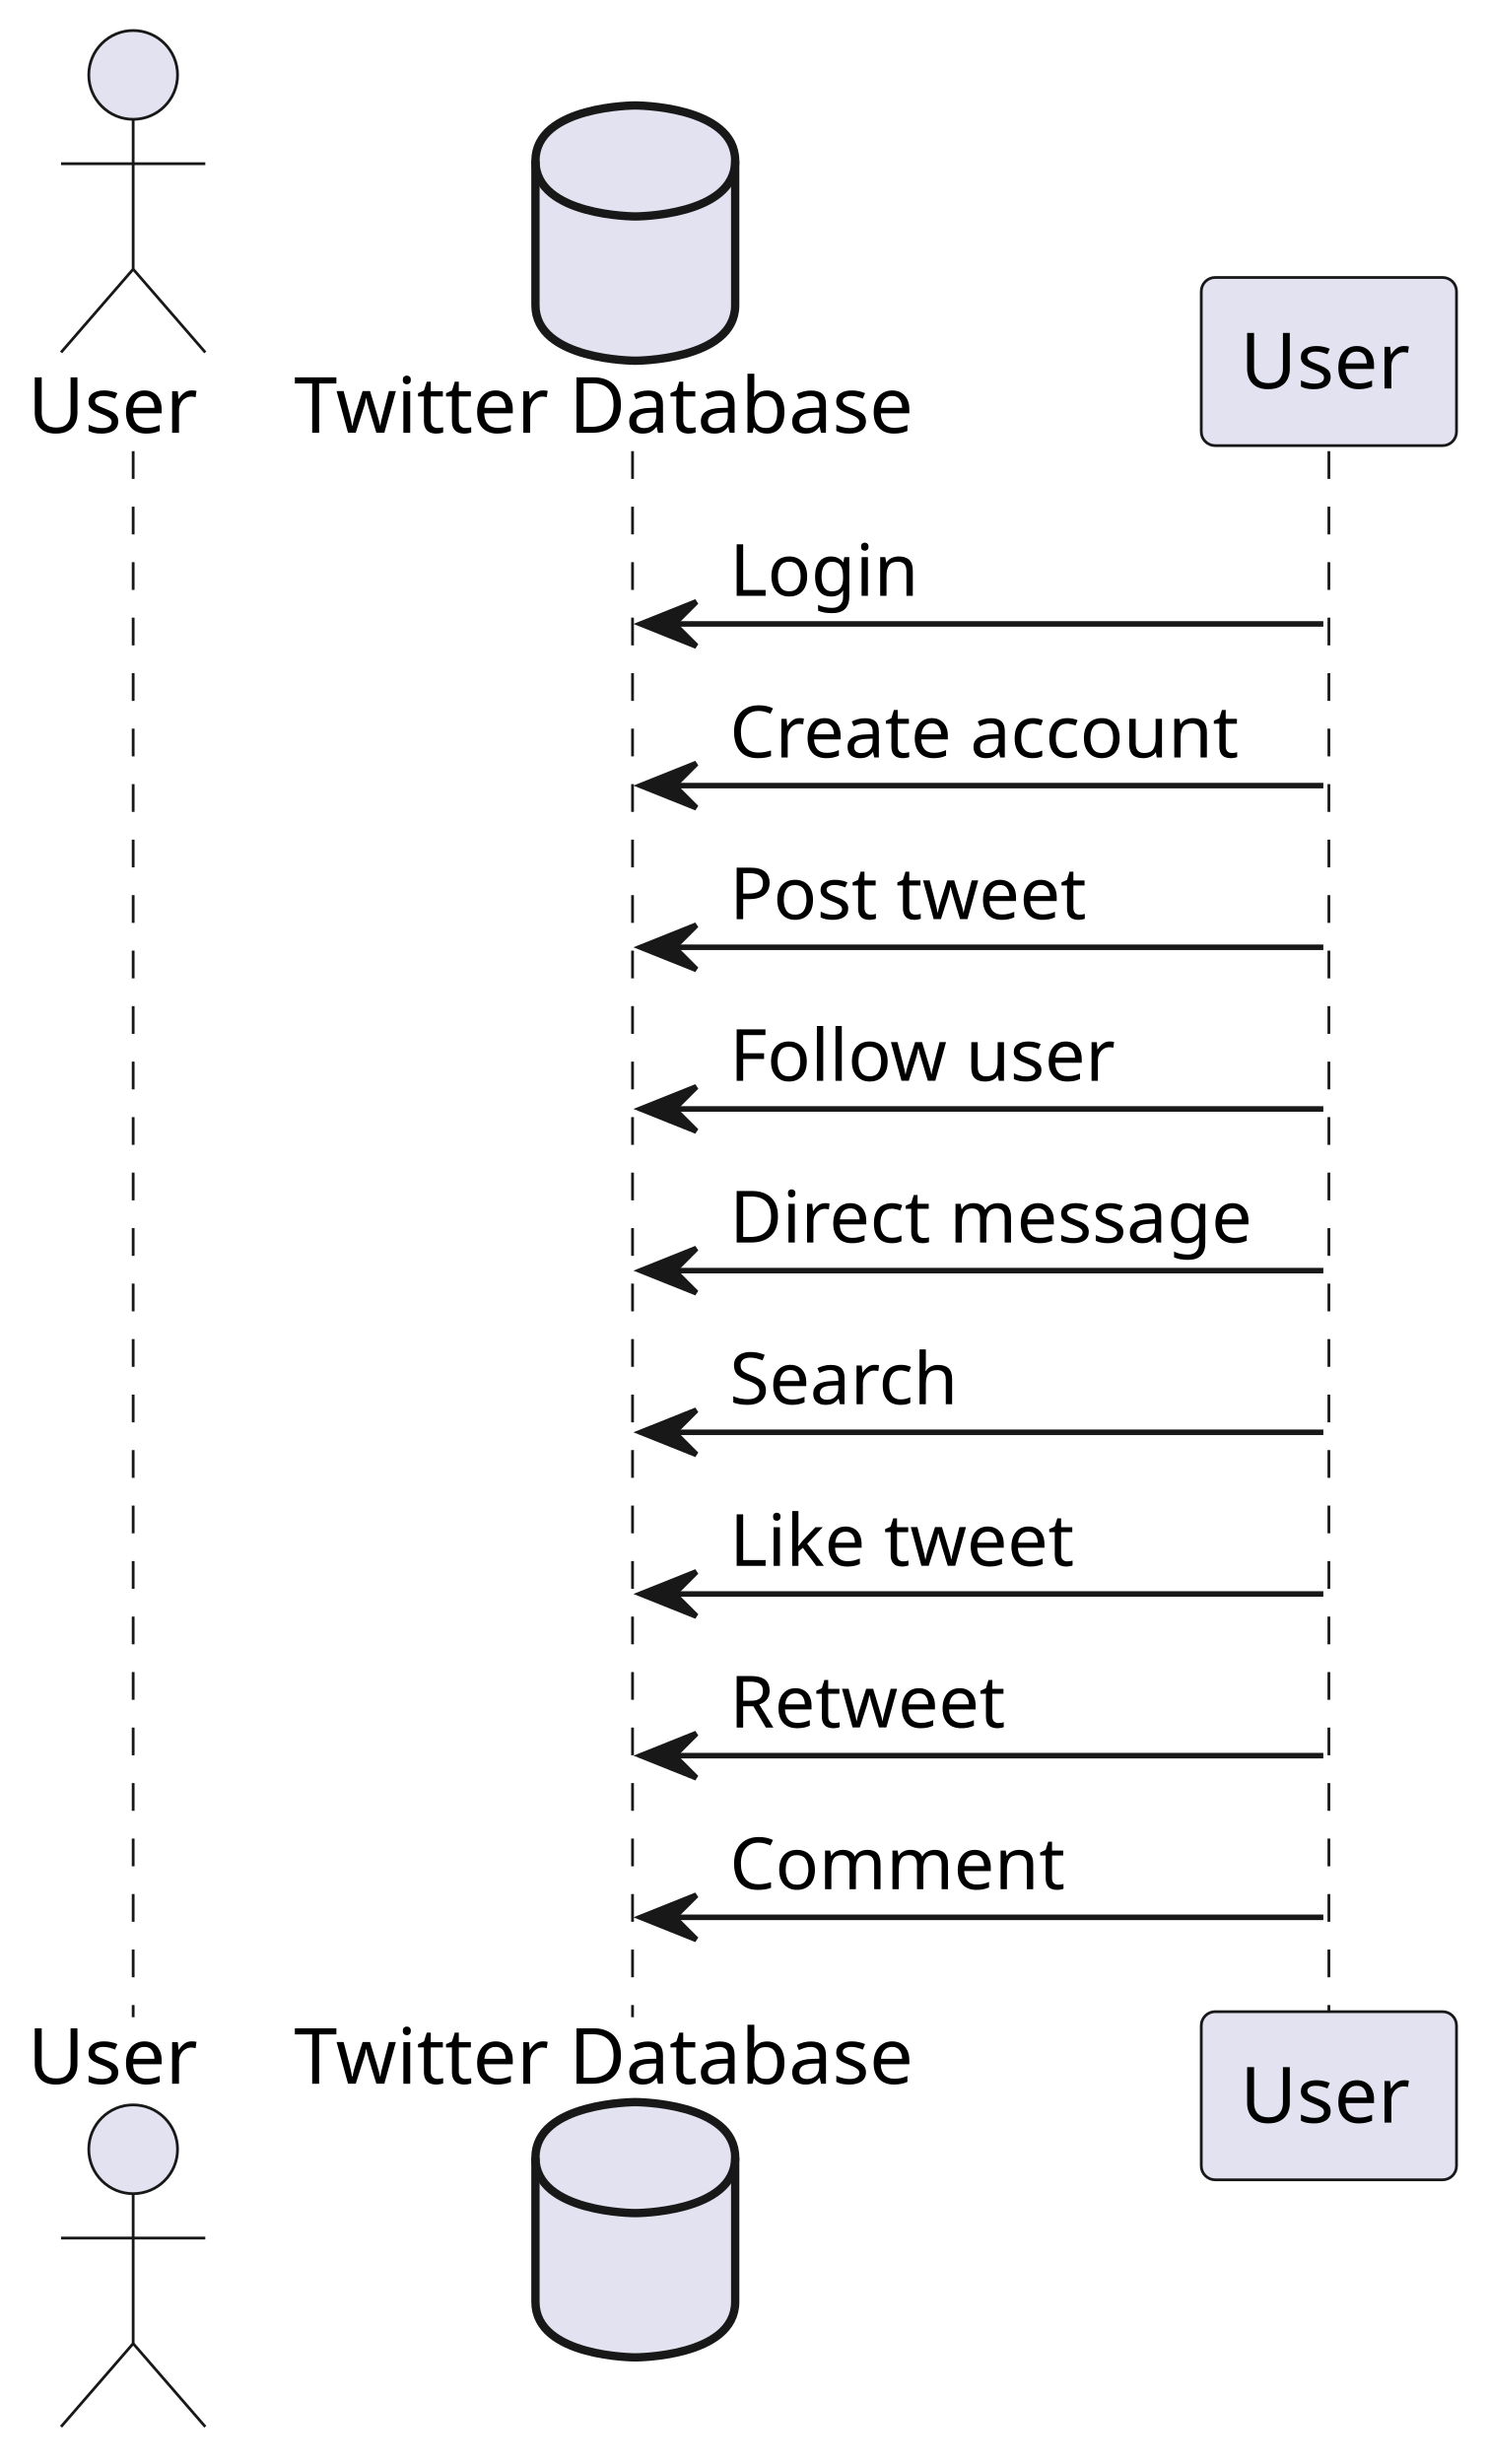
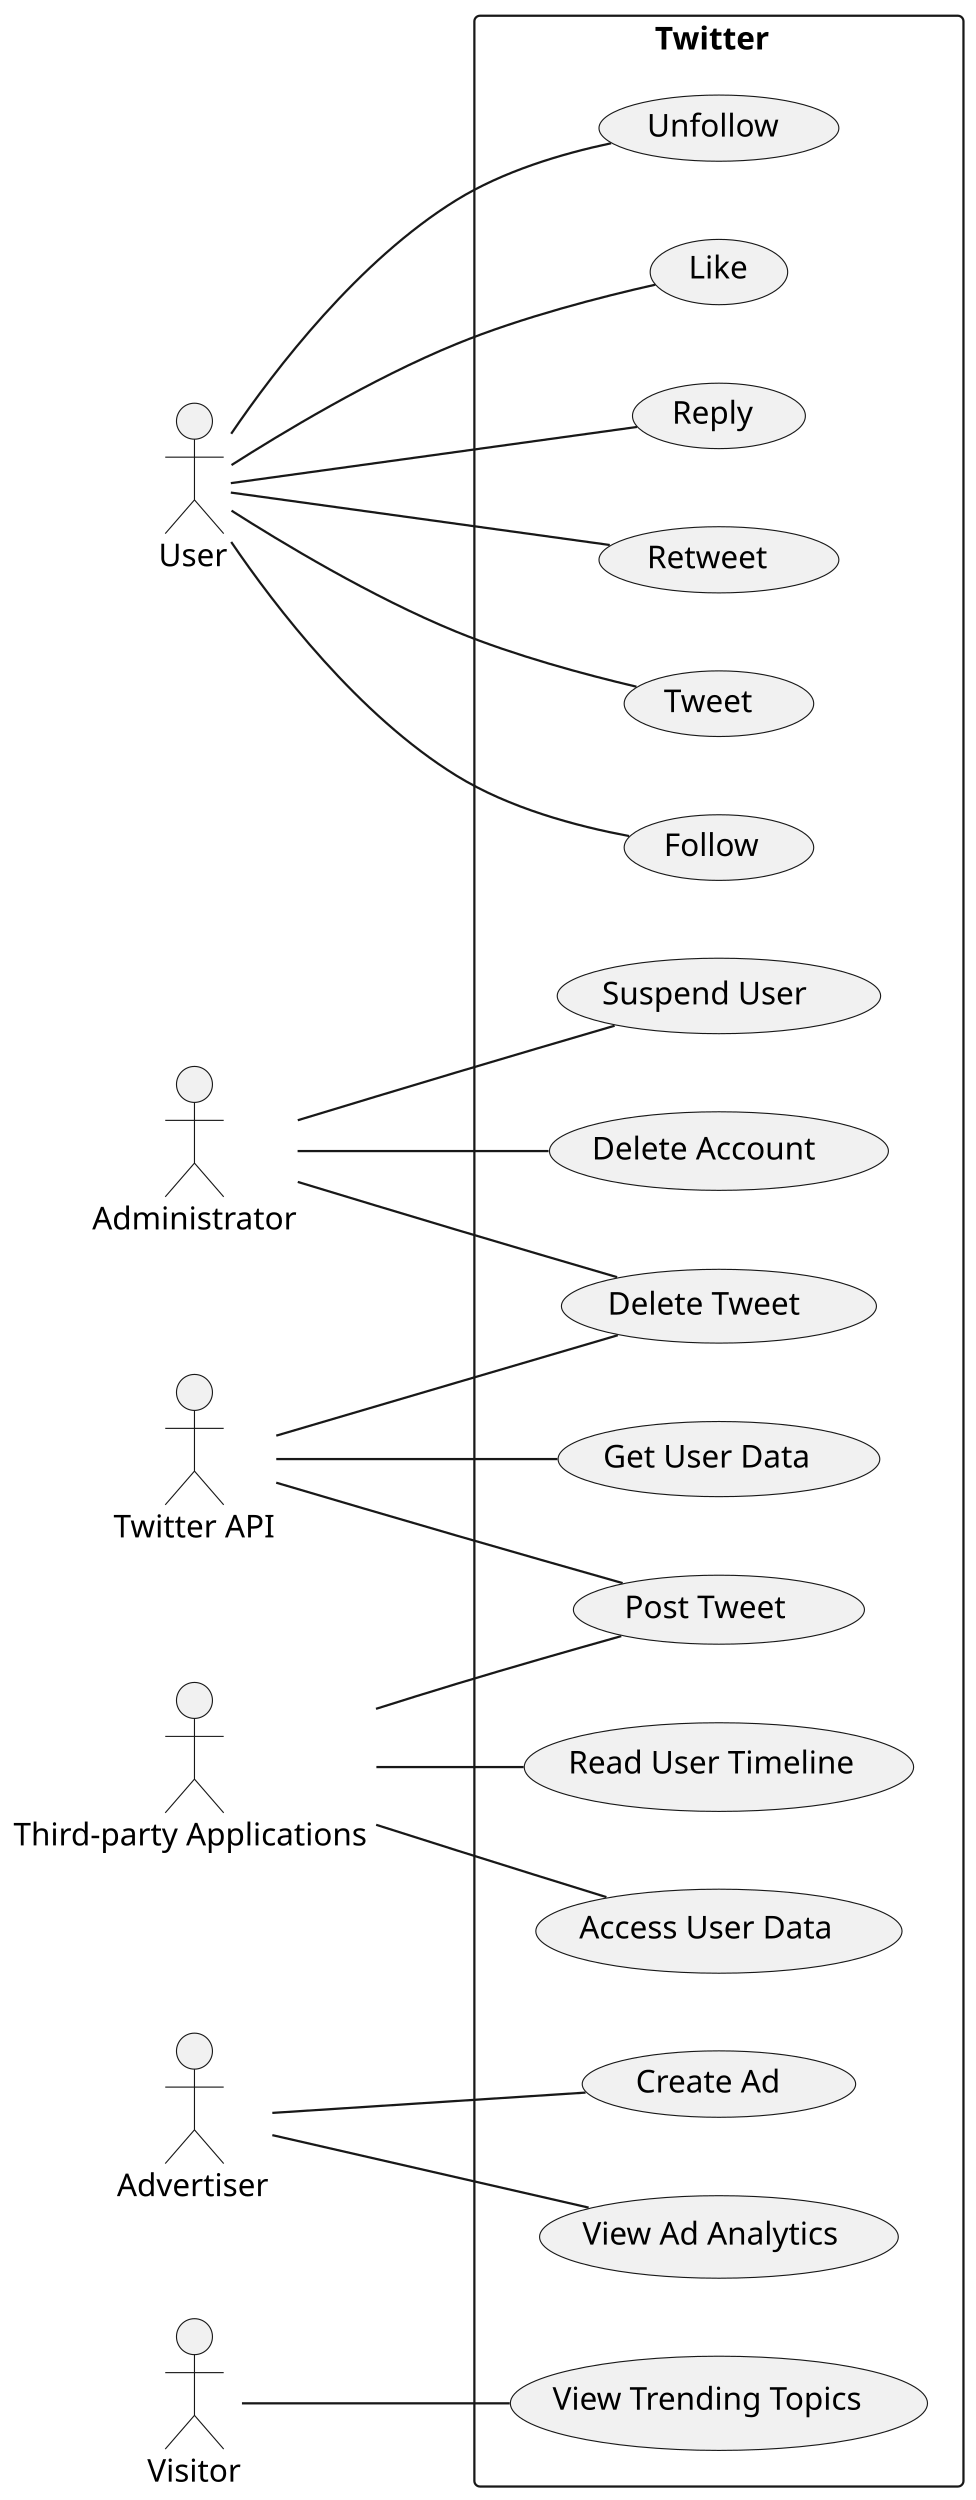
- <svg xmlns="http://www.w3.org/2000/svg" contentstyletype="text/css" height="444px" preserveAspectRatio="none" style="width:268px;height:444px;background:#FFFFFF;" version="1.1" viewBox="0 0 268 444" width="268px" zoomAndPan="magnify">
+ <svg xmlns="http://www.w3.org/2000/svg" contentstyletype="text/css" height="1112px" preserveAspectRatio="none" style="width:434px;height:1112px;background:#FFFFFF;" version="1.1" viewBox="0 0 434 1112" width="434px" zoomAndPan="magnify">
  <defs />
  <g>
-     <line style="stroke:#181818;stroke-width:0.5;stroke-dasharray:5.0,5.0;" x1="24" x2="24" y1="81.297" y2="363.492" />
-     <line style="stroke:#181818;stroke-width:0.5;stroke-dasharray:5.0,5.0;" x1="114" x2="114" y1="81.297" y2="363.492" />
-     <line style="stroke:#181818;stroke-width:0.5;stroke-dasharray:5.0,5.0;" x1="239.5" x2="239.5" y1="81.297" y2="363.492" />
-     <text fill="#000000" font-family="sans-serif" font-size="14" lengthAdjust="spacing" textLength="32" x="5" y="77.995">User</text>
-     <ellipse cx="24" cy="13.5" fill="#E2E2F0" rx="8" ry="8" style="stroke:#181818;stroke-width:0.5;" />
-     <path d="M24,21.5 L24,48.5 M11,29.5 L37,29.5 M24,48.5 L11,63.5 M24,48.5 L37,63.5 " fill="none" style="stroke:#181818;stroke-width:0.5;" />
-     <text fill="#000000" font-family="sans-serif" font-size="14" lengthAdjust="spacing" textLength="32" x="5" y="375.487">User</text>
-     <ellipse cx="24" cy="387.289" fill="#E2E2F0" rx="8" ry="8" style="stroke:#181818;stroke-width:0.5;" />
-     <path d="M24,395.289 L24,422.289 M11,403.289 L37,403.289 M24,422.289 L11,437.289 M24,422.289 L37,437.289 " fill="none" style="stroke:#181818;stroke-width:0.5;" />
-     <text fill="#000000" font-family="sans-serif" font-size="14" lengthAdjust="spacing" textLength="117" x="53" y="77.995">Twitter Database</text>
-     <path d="M96.5,29 C96.5,19 114.5,19 114.5,19 C114.5,19 132.5,19 132.5,29 L132.5,55 C132.5,65 114.5,65 114.5,65 C114.5,65 96.5,65 96.5,55 L96.5,29 " fill="#E2E2F0" style="stroke:#181818;stroke-width:1.5;" />
-     <path d="M96.5,29 C96.5,39 114.5,39 114.5,39 C114.5,39 132.5,39 132.5,29 " fill="none" style="stroke:#181818;stroke-width:1.5;" />
-     <text fill="#000000" font-family="sans-serif" font-size="14" lengthAdjust="spacing" textLength="117" x="53" y="375.487">Twitter Database</text>
-     <path d="M96.5,388.789 C96.5,378.789 114.5,378.789 114.5,378.789 C114.5,378.789 132.5,378.789 132.5,388.789 L132.5,414.789 C132.5,424.789 114.5,424.789 114.5,424.789 C114.5,424.789 96.5,424.789 96.5,414.789 L96.5,388.789 " fill="#E2E2F0" style="stroke:#181818;stroke-width:1.5;" />
-     <path d="M96.5,388.789 C96.5,398.789 114.5,398.789 114.5,398.789 C114.5,398.789 132.5,398.789 132.5,388.789 " fill="none" style="stroke:#181818;stroke-width:1.5;" />
-     <rect fill="#E2E2F0" height="30.297" rx="2.5" ry="2.5" style="stroke:#181818;stroke-width:0.5;" width="46" x="216.5" y="50" />
-     <text fill="#000000" font-family="sans-serif" font-size="14" lengthAdjust="spacing" textLength="32" x="223.5" y="69.995">User</text>
-     <rect fill="#E2E2F0" height="30.297" rx="2.5" ry="2.5" style="stroke:#181818;stroke-width:0.5;" width="46" x="216.5" y="362.492" />
-     <text fill="#000000" font-family="sans-serif" font-size="14" lengthAdjust="spacing" textLength="32" x="223.5" y="382.487">User</text>
-     <polygon fill="#181818" points="125.5,108.43,115.5,112.43,125.5,116.43,121.5,112.43" style="stroke:#181818;stroke-width:1.0;" />
-     <line style="stroke:#181818;stroke-width:1.0;" x1="119.5" x2="238.5" y1="112.43" y2="112.43" />
-     <text fill="#000000" font-family="sans-serif" font-size="13" lengthAdjust="spacing" textLength="34" x="131.5" y="107.364">Login</text>
-     <polygon fill="#181818" points="125.5,137.562,115.5,141.562,125.5,145.562,121.5,141.562" style="stroke:#181818;stroke-width:1.0;" />
-     <line style="stroke:#181818;stroke-width:1.0;" x1="119.5" x2="238.5" y1="141.562" y2="141.562" />
-     <text fill="#000000" font-family="sans-serif" font-size="13" lengthAdjust="spacing" textLength="98" x="131.5" y="136.497">Create account</text>
-     <polygon fill="#181818" points="125.5,166.695,115.5,170.695,125.5,174.695,121.5,170.695" style="stroke:#181818;stroke-width:1.0;" />
-     <line style="stroke:#181818;stroke-width:1.0;" x1="119.5" x2="238.5" y1="170.695" y2="170.695" />
-     <text fill="#000000" font-family="sans-serif" font-size="13" lengthAdjust="spacing" textLength="67" x="131.5" y="165.629">Post tweet</text>
-     <polygon fill="#181818" points="125.5,195.828,115.5,199.828,125.5,203.828,121.5,199.828" style="stroke:#181818;stroke-width:1.0;" />
-     <line style="stroke:#181818;stroke-width:1.0;" x1="119.5" x2="238.5" y1="199.828" y2="199.828" />
-     <text fill="#000000" font-family="sans-serif" font-size="13" lengthAdjust="spacing" textLength="70" x="131.5" y="194.762">Follow user</text>
-     <polygon fill="#181818" points="125.5,224.961,115.5,228.961,125.5,232.961,121.5,228.961" style="stroke:#181818;stroke-width:1.0;" />
-     <line style="stroke:#181818;stroke-width:1.0;" x1="119.5" x2="238.5" y1="228.961" y2="228.961" />
-     <text fill="#000000" font-family="sans-serif" font-size="13" lengthAdjust="spacing" textLength="101" x="131.5" y="223.895">Direct message</text>
-     <polygon fill="#181818" points="125.5,254.094,115.5,258.094,125.5,262.094,121.5,258.094" style="stroke:#181818;stroke-width:1.0;" />
-     <line style="stroke:#181818;stroke-width:1.0;" x1="119.5" x2="238.5" y1="258.094" y2="258.094" />
-     <text fill="#000000" font-family="sans-serif" font-size="13" lengthAdjust="spacing" textLength="45" x="131.5" y="253.028">Search</text>
-     <polygon fill="#181818" points="125.5,283.227,115.5,287.227,125.5,291.227,121.5,287.227" style="stroke:#181818;stroke-width:1.0;" />
-     <line style="stroke:#181818;stroke-width:1.0;" x1="119.5" x2="238.5" y1="287.227" y2="287.227" />
-     <text fill="#000000" font-family="sans-serif" font-size="13" lengthAdjust="spacing" textLength="64" x="131.5" y="282.161">Like tweet</text>
-     <polygon fill="#181818" points="125.5,312.359,115.5,316.359,125.5,320.359,121.5,316.359" style="stroke:#181818;stroke-width:1.0;" />
-     <line style="stroke:#181818;stroke-width:1.0;" x1="119.5" x2="238.5" y1="316.359" y2="316.359" />
-     <text fill="#000000" font-family="sans-serif" font-size="13" lengthAdjust="spacing" textLength="51" x="131.5" y="311.293">Retweet</text>
-     <polygon fill="#181818" points="125.5,341.492,115.5,345.492,125.5,349.492,121.5,345.492" style="stroke:#181818;stroke-width:1.0;" />
-     <line style="stroke:#181818;stroke-width:1.0;" x1="119.5" x2="238.5" y1="345.492" y2="345.492" />
-     <text fill="#000000" font-family="sans-serif" font-size="13" lengthAdjust="spacing" textLength="64" x="131.5" y="340.426">Comment</text>
+     <g id="cluster_twitter">
+       <rect fill="none" height="1099" rx="2.5" ry="2.5" style="stroke:#181818;stroke-width:1.0;" width="217.55" x="211" y="7" />
+       <text fill="#000000" font-family="sans-serif" font-size="14" font-weight="bold" lengthAdjust="spacing" textLength="57" x="291.275" y="21.995">Twitter</text>
+     </g>
+     <g id="elem_Tweet">
+       <ellipse cx="319.783" cy="313.001" fill="#F1F1F1" rx="42.153" ry="14.601" style="stroke:#181818;stroke-width:0.5;" />
+       <text fill="#000000" font-family="sans-serif" font-size="14" lengthAdjust="spacing" textLength="43" x="295.283" y="316.749">Tweet</text>
+     </g>
+     <g id="elem_Follow">
+       <ellipse cx="319.783" cy="377.001" fill="#F1F1F1" rx="42.153" ry="14.601" style="stroke:#181818;stroke-width:0.5;" />
+       <text fill="#000000" font-family="sans-serif" font-size="14" lengthAdjust="spacing" textLength="43" x="295.283" y="380.749">Follow</text>
+     </g>
+     <g id="elem_Unfollow">
+       <ellipse cx="319.777" cy="57.002" fill="#F1F1F1" rx="53.347" ry="14.722" style="stroke:#181818;stroke-width:0.5;" />
+       <text fill="#000000" font-family="sans-serif" font-size="14" lengthAdjust="spacing" textLength="58" x="287.777" y="60.749">Unfollow</text>
+     </g>
+     <g id="elem_Like">
+       <ellipse cx="319.777" cy="121.004" fill="#F1F1F1" rx="30.577" ry="14.524" style="stroke:#181818;stroke-width:0.5;" />
+       <text fill="#000000" font-family="sans-serif" font-size="14" lengthAdjust="spacing" textLength="27" x="306.277" y="123.85">Like</text>
+     </g>
+     <g id="elem_Reply">
+       <ellipse cx="319.783" cy="184.996" fill="#F1F1F1" rx="38.453" ry="14.556" style="stroke:#181818;stroke-width:0.5;" />
+       <text fill="#000000" font-family="sans-serif" font-size="14" lengthAdjust="spacing" textLength="38" x="298.92" y="188.45">Reply</text>
+     </g>
+     <g id="elem_Retweet">
+       <ellipse cx="319.777" cy="249.001" fill="#F1F1F1" rx="53.347" ry="14.722" style="stroke:#181818;stroke-width:0.5;" />
+       <text fill="#000000" font-family="sans-serif" font-size="14" lengthAdjust="spacing" textLength="58" x="287.777" y="252.749">Retweet</text>
+     </g>
+     <g id="elem_Suspend User">
+       <ellipse cx="319.779" cy="442.996" fill="#F1F1F1" rx="71.929" ry="16.786" style="stroke:#181818;stroke-width:0.5;" />
+       <text fill="#000000" font-family="sans-serif" font-size="14" lengthAdjust="spacing" textLength="98" x="267.779" y="446.743">Suspend User</text>
+     </g>
+     <g id="elem_Delete Tweet">
+       <ellipse cx="319.783" cy="581.003" fill="#F1F1F1" rx="70.063" ry="16.413" style="stroke:#181818;stroke-width:0.5;" />
+       <text fill="#000000" font-family="sans-serif" font-size="14" lengthAdjust="spacing" textLength="93" x="270.283" y="584.75">Delete Tweet</text>
+     </g>
+     <g id="elem_Delete Account">
+       <ellipse cx="319.784" cy="511.997" fill="#F1F1F1" rx="75.384" ry="17.477" style="stroke:#181818;stroke-width:0.5;" />
+       <text fill="#000000" font-family="sans-serif" font-size="14" lengthAdjust="spacing" textLength="107" x="263.284" y="515.744">Delete Account</text>
+     </g>
+     <g id="elem_Get User Data">
+       <ellipse cx="319.783" cy="649.001" fill="#F1F1F1" rx="71.553" ry="16.711" style="stroke:#181818;stroke-width:0.5;" />
+       <text fill="#000000" font-family="sans-serif" font-size="14" lengthAdjust="spacing" textLength="97" x="268.283" y="652.748">Get User Data</text>
+     </g>
+     <g id="elem_Post Tweet">
+       <ellipse cx="319.775" cy="715.997" fill="#F1F1F1" rx="64.735" ry="15.347" style="stroke:#181818;stroke-width:0.5;" />
+       <text fill="#000000" font-family="sans-serif" font-size="14" lengthAdjust="spacing" textLength="78" x="277.775" y="719.745">Post Tweet</text>
+     </g>
+     <g id="elem_Read User Timeline">
+       <ellipse cx="319.78" cy="786" fill="#F1F1F1" rx="86.6" ry="19.72" style="stroke:#181818;stroke-width:0.5;" />
+       <text fill="#000000" font-family="sans-serif" font-size="14" lengthAdjust="spacing" textLength="134" x="252.78" y="788.847">Read User Timeline</text>
+     </g>
+     <g id="elem_Access User Data">
+       <ellipse cx="319.776" cy="858.999" fill="#F1F1F1" rx="81.445" ry="18.689" style="stroke:#181818;stroke-width:0.5;" />
+       <text fill="#000000" font-family="sans-serif" font-size="14" lengthAdjust="spacing" textLength="122" x="257.641" y="862.219">Access User Data</text>
+     </g>
+     <g id="elem_Create Ad">
+       <ellipse cx="319.783" cy="926.997" fill="#F1F1F1" rx="60.813" ry="14.777" style="stroke:#181818;stroke-width:0.5;" />
+       <text fill="#000000" font-family="sans-serif" font-size="14" lengthAdjust="spacing" textLength="68" x="282.783" y="930.745">Create Ad</text>
+     </g>
+     <g id="elem_View Ad Analytics">
+       <ellipse cx="319.784" cy="994.997" fill="#F1F1F1" rx="79.784" ry="18.357" style="stroke:#181818;stroke-width:0.5;" />
+       <text fill="#000000" font-family="sans-serif" font-size="14" lengthAdjust="spacing" textLength="118" x="259.036" y="998.401">View Ad Analytics</text>
+     </g>
+     <g id="elem_View Trending Topics">
+       <ellipse cx="319.777" cy="1068.995" fill="#F1F1F1" rx="92.777" ry="20.955" style="stroke:#181818;stroke-width:0.5;" />
+       <text fill="#000000" font-family="sans-serif" font-size="14" lengthAdjust="spacing" textLength="148" x="245.777" y="1071.842">View Trending Topics</text>
+     </g>
+     <g id="elem_user">
+       <ellipse cx="86.5" cy="187.35" fill="#F1F1F1" rx="8" ry="8" style="stroke:#181818;stroke-width:0.5;" />
+       <path d="M86.5,195.35 L86.5,222.35 M73.5,203.35 L99.5,203.35 M86.5,222.35 L73.5,237.35 M86.5,222.35 L99.5,237.35 " fill="none" style="stroke:#181818;stroke-width:0.5;" />
+       <text fill="#000000" font-family="sans-serif" font-size="14" lengthAdjust="spacing" textLength="32" x="70.5" y="251.845">User</text>
+     </g>
+     <g id="elem_admin">
+       <ellipse cx="86.5" cy="482.35" fill="#F1F1F1" rx="8" ry="8" style="stroke:#181818;stroke-width:0.5;" />
+       <path d="M86.5,490.35 L86.5,517.35 M73.5,498.35 L99.5,498.35 M86.5,517.35 L73.5,532.35 M86.5,517.35 L99.5,532.35 " fill="none" style="stroke:#181818;stroke-width:0.5;" />
+       <text fill="#000000" font-family="sans-serif" font-size="14" lengthAdjust="spacing" textLength="91" x="41" y="546.845">Administrator</text>
+     </g>
+     <g id="elem_api">
+       <ellipse cx="86.5" cy="619.35" fill="#F1F1F1" rx="8" ry="8" style="stroke:#181818;stroke-width:0.5;" />
+       <path d="M86.5,627.35 L86.5,654.35 M73.5,635.35 L99.5,635.35 M86.5,654.35 L73.5,669.35 M86.5,654.35 L99.5,669.35 " fill="none" style="stroke:#181818;stroke-width:0.5;" />
+       <text fill="#000000" font-family="sans-serif" font-size="14" lengthAdjust="spacing" textLength="72" x="50.5" y="683.845">Twitter API</text>
+     </g>
+     <g id="elem_app">
+       <ellipse cx="86.5" cy="756.35" fill="#F1F1F1" rx="8" ry="8" style="stroke:#181818;stroke-width:0.5;" />
+       <path d="M86.5,764.35 L86.5,791.35 M73.5,772.35 L99.5,772.35 M86.5,791.35 L73.5,806.35 M86.5,791.35 L99.5,806.35 " fill="none" style="stroke:#181818;stroke-width:0.5;" />
+       <text fill="#000000" font-family="sans-serif" font-size="14" lengthAdjust="spacing" textLength="161" x="6" y="820.845">Third-party Applications</text>
+     </g>
+     <g id="elem_ad">
+       <ellipse cx="86.5" cy="912.35" fill="#F1F1F1" rx="8" ry="8" style="stroke:#181818;stroke-width:0.5;" />
+       <path d="M86.5,920.35 L86.5,947.35 M73.5,928.35 L99.5,928.35 M86.5,947.35 L73.5,962.35 M86.5,947.35 L99.5,962.35 " fill="none" style="stroke:#181818;stroke-width:0.5;" />
+       <text fill="#000000" font-family="sans-serif" font-size="14" lengthAdjust="spacing" textLength="69" x="52" y="976.845">Advertiser</text>
+     </g>
+     <g id="elem_visitor">
+       <ellipse cx="86.5" cy="1039.35" fill="#F1F1F1" rx="8" ry="8" style="stroke:#181818;stroke-width:0.5;" />
+       <path d="M86.5,1047.35 L86.5,1074.35 M73.5,1055.35 L99.5,1055.35 M86.5,1074.35 L73.5,1089.35 M86.5,1074.35 L99.5,1089.35 " fill="none" style="stroke:#181818;stroke-width:0.5;" />
+       <text fill="#000000" font-family="sans-serif" font-size="14" lengthAdjust="spacing" textLength="42" x="65.5" y="1103.845">Visitor</text>
+     </g>
+     <g id="link_user_Tweet">
+       <path d="M102.98,227.14 C124.6,240.93 165.44,265.65 203,281 C229.06,291.65 259.83,299.96 283.1,305.45 " fill="none" id="user-Tweet" style="stroke:#181818;stroke-width:1.0;" />
+     </g>
+     <g id="link_user_Follow">
+       <path d="M102.84,241.07 C122.55,270.03 159.45,318.11 203,345 C226.33,359.41 256.24,367.46 279.82,371.88 " fill="none" id="user-Follow" style="stroke:#181818;stroke-width:1.0;" />
+     </g>
+     <g id="link_user_Unfollow">
+       <path d="M102.84,192.93 C122.55,163.97 159.45,115.89 203,89 C223.76,76.18 249.73,68.4 271.81,63.72 " fill="none" id="user-Unfollow" style="stroke:#181818;stroke-width:1.0;" />
+     </g>
+     <g id="link_user_Like">
+       <path d="M102.98,206.86 C124.6,193.07 165.44,168.35 203,153 C232.34,141.01 267.66,131.98 291.51,126.62 " fill="none" id="user-Like" style="stroke:#181818;stroke-width:1.0;" />
+     </g>
+     <g id="link_user_Reply">
+       <path d="M102.67,214.9 C139.05,209.87 232.02,197 283.37,189.9 " fill="none" id="user-Reply" style="stroke:#181818;stroke-width:1.0;" />
+     </g>
+     <g id="link_user_Retweet">
+       <path d="M102.67,219.1 C136.34,223.76 218.47,235.12 271.22,242.42 " fill="none" id="user-Retweet" style="stroke:#181818;stroke-width:1.0;" />
+     </g>
+     <g id="link_admin_Suspend User">
+       <path d="M132.45,498.28 C153.81,491.79 179.71,483.95 203,477 C226.19,470.08 252.02,462.49 273.39,456.23 " fill="none" id="admin-Suspend User" style="stroke:#181818;stroke-width:1.0;" />
+     </g>
+     <g id="link_admin_Delete Tweet">
+       <path d="M132.45,525.72 C153.81,532.21 179.71,540.05 203,547 C226.59,554.04 252.91,561.78 274.49,568.09 " fill="none" id="admin-Delete Tweet" style="stroke:#181818;stroke-width:1.0;" />
+     </g>
+     <g id="link_admin_Delete Account">
+       <path d="M132.37,512 C164.02,512 207.18,512 244,512 " fill="none" id="admin-Delete Account" style="stroke:#181818;stroke-width:1.0;" />
+     </g>
+     <g id="link_api_Get User Data">
+       <path d="M122.88,649 C156.03,649 206.55,649 247.98,649 " fill="none" id="api-Get User Data" style="stroke:#181818;stroke-width:1.0;" />
+     </g>
+     <g id="link_api_Post Tweet">
+       <path d="M122.86,659.5 C145.71,666.26 176.1,675.21 203,683 C227.49,690.1 254.93,697.92 276.95,704.17 " fill="none" id="api-Post Tweet" style="stroke:#181818;stroke-width:1.0;" />
+     </g>
+     <g id="link_api_Delete Tweet">
+       <path d="M122.88,638.58 C145.74,631.85 176.13,622.9 203,615 C226.72,608.03 253.17,600.26 274.79,593.91 " fill="none" id="api-Delete Tweet" style="stroke:#181818;stroke-width:1.0;" />
+     </g>
+     <g id="link_app_Read User Timeline">
+       <path d="M167.42,786 C188.57,786 211.49,786 232.94,786 " fill="none" id="app-Read User Timeline" style="stroke:#181818;stroke-width:1.0;" />
+     </g>
+     <g id="link_app_Post Tweet">
+       <path d="M167.24,760.09 C179.2,756.3 191.41,752.51 203,749 C227.21,741.68 254.39,733.9 276.34,727.74 " fill="none" id="app-Post Tweet" style="stroke:#181818;stroke-width:1.0;" />
+     </g>
+     <g id="link_app_Access User Data">
+       <path d="M167.31,811.67 C179.27,815.48 191.45,819.36 203,823 C224.88,829.91 249.12,837.46 269.74,843.85 " fill="none" id="app-Access User Data" style="stroke:#181818;stroke-width:1.0;" />
+     </g>
+     <g id="link_ad_Create Ad">
+       <path d="M121.13,939.82 C157.59,937.45 216.45,933.64 260.47,930.78 " fill="none" id="ad-Create Ad" style="stroke:#181818;stroke-width:1.0;" />
+     </g>
+     <g id="link_ad_View Ad Analytics">
+       <path d="M121.13,949.71 C157.96,958.15 217.66,971.83 261.83,981.95 " fill="none" id="ad-View Ad Analytics" style="stroke:#181818;stroke-width:1.0;" />
+     </g>
+     <g id="link_visitor_View Trending Topics">
+       <path d="M107.62,1069 C134.22,1069 182.84,1069 226.73,1069 " fill="none" id="visitor-View Trending Topics" style="stroke:#181818;stroke-width:1.0;" />
+     </g>
  </g>
</svg>
